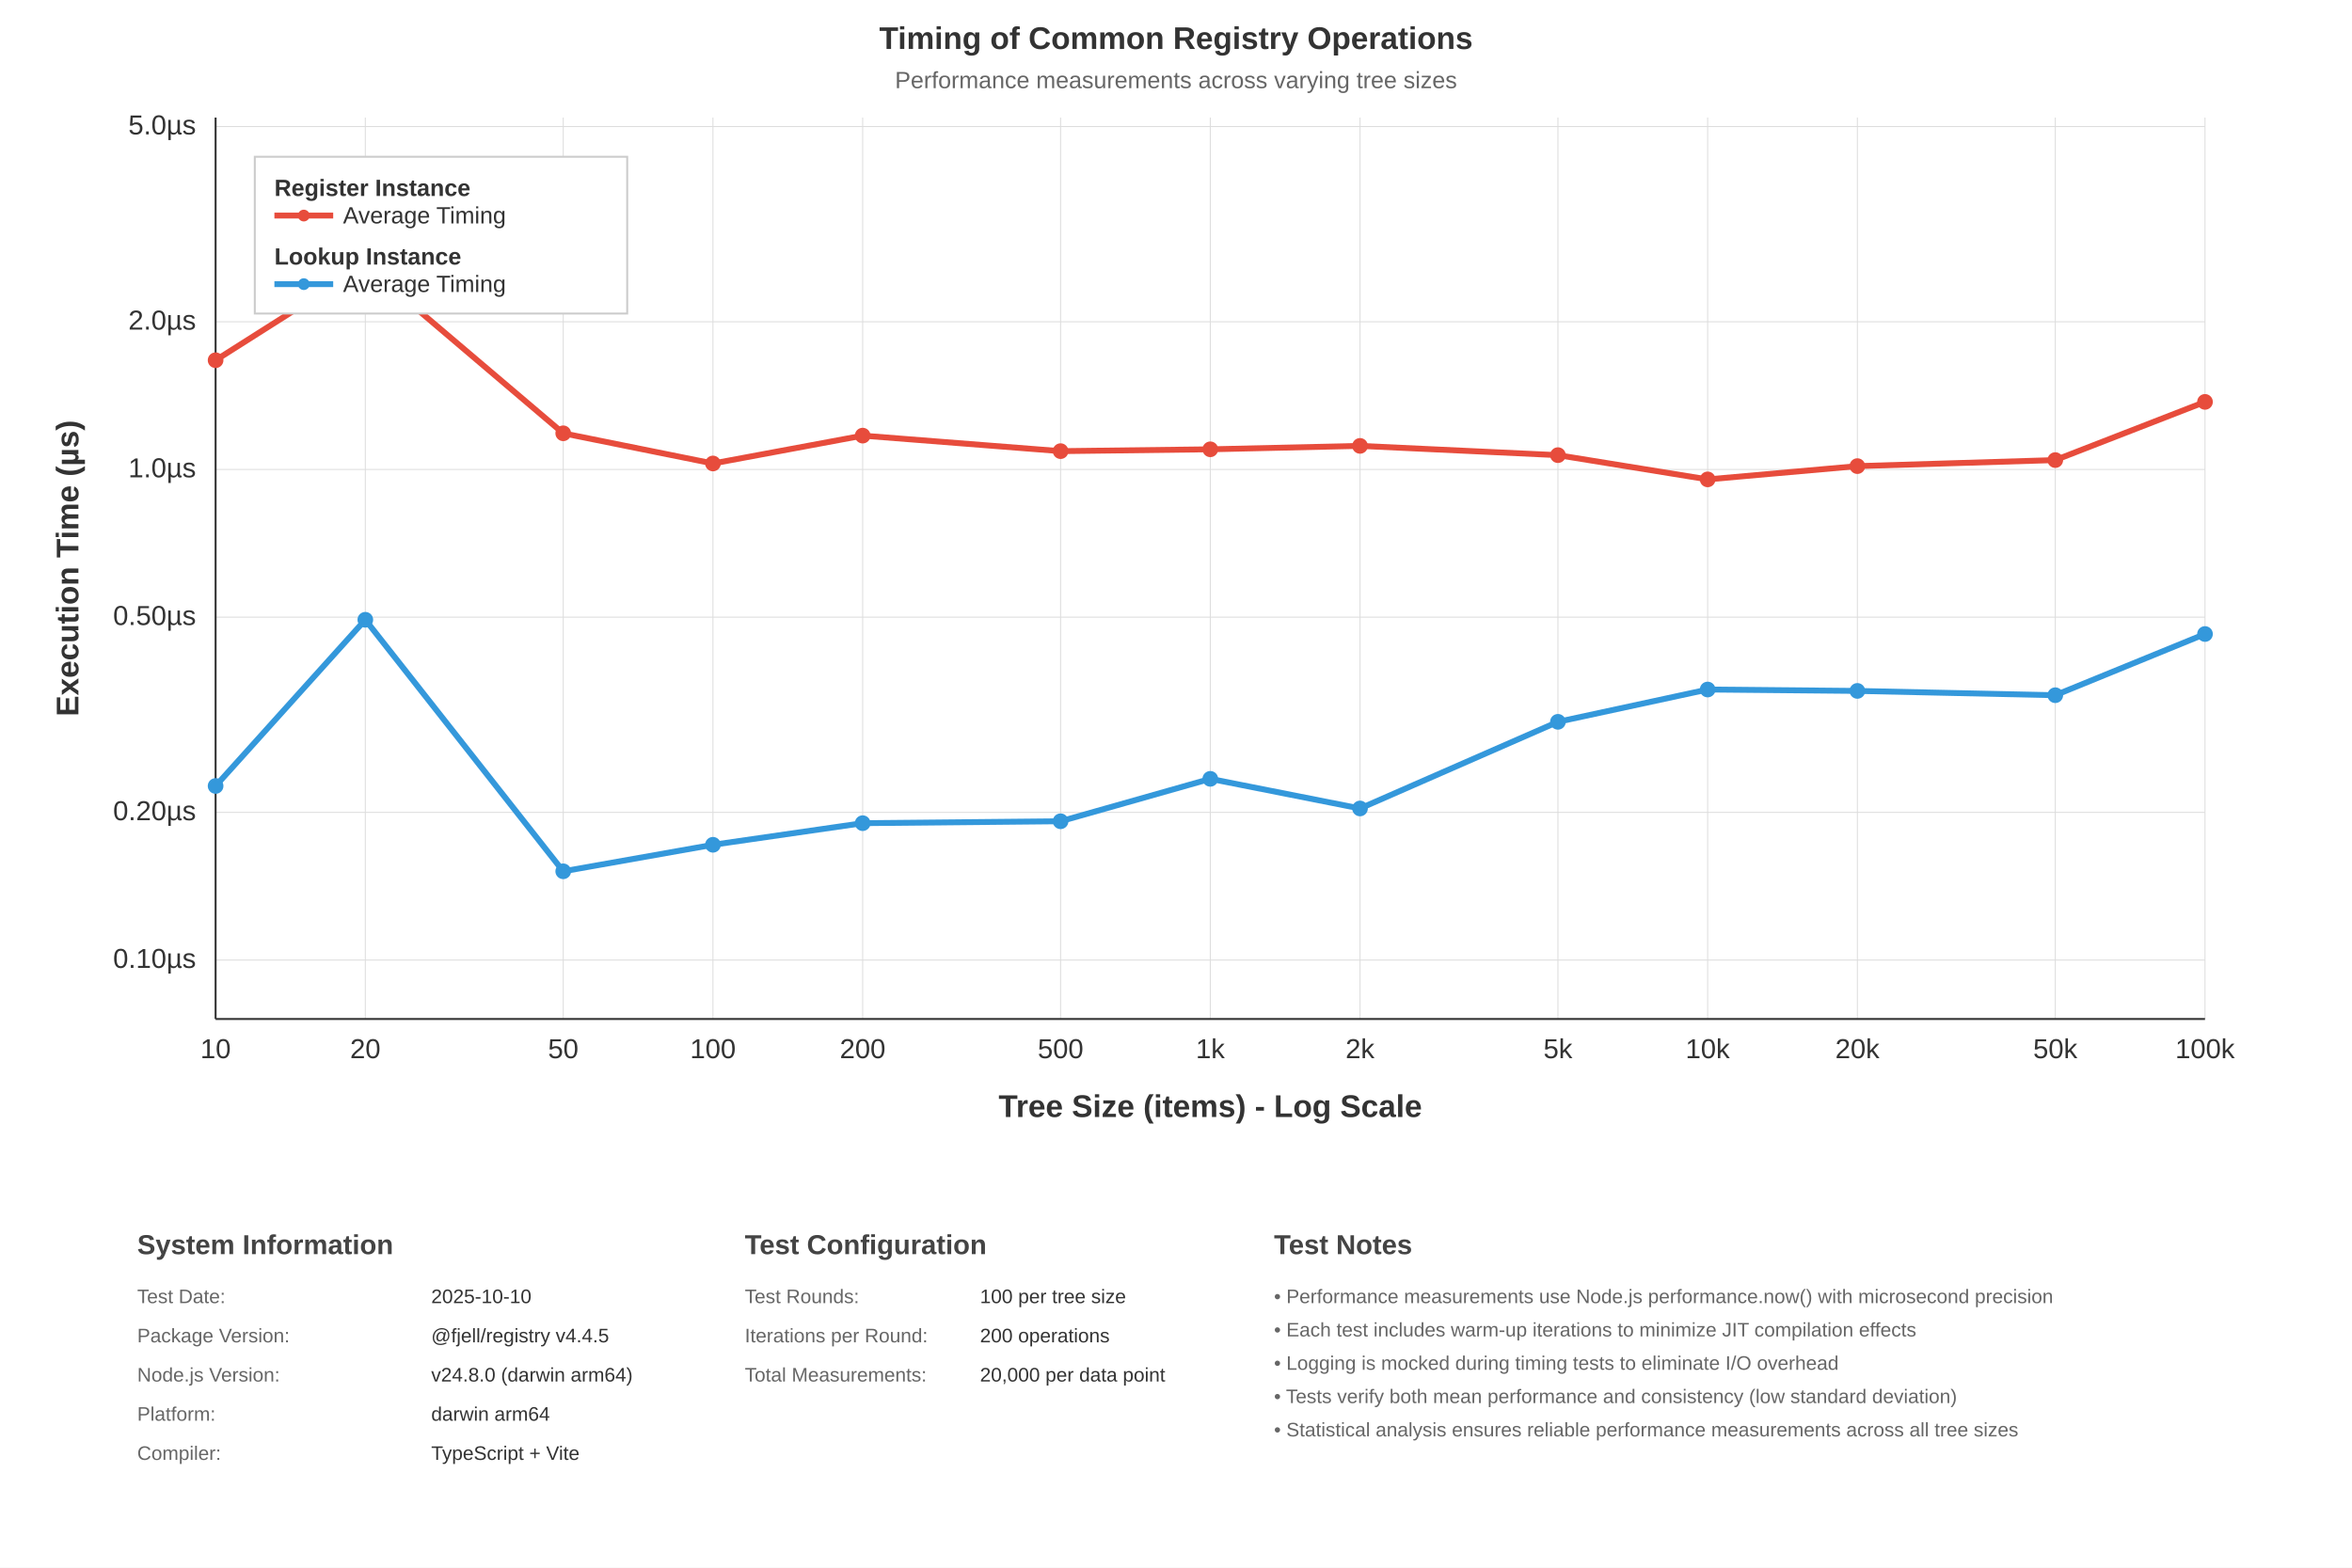
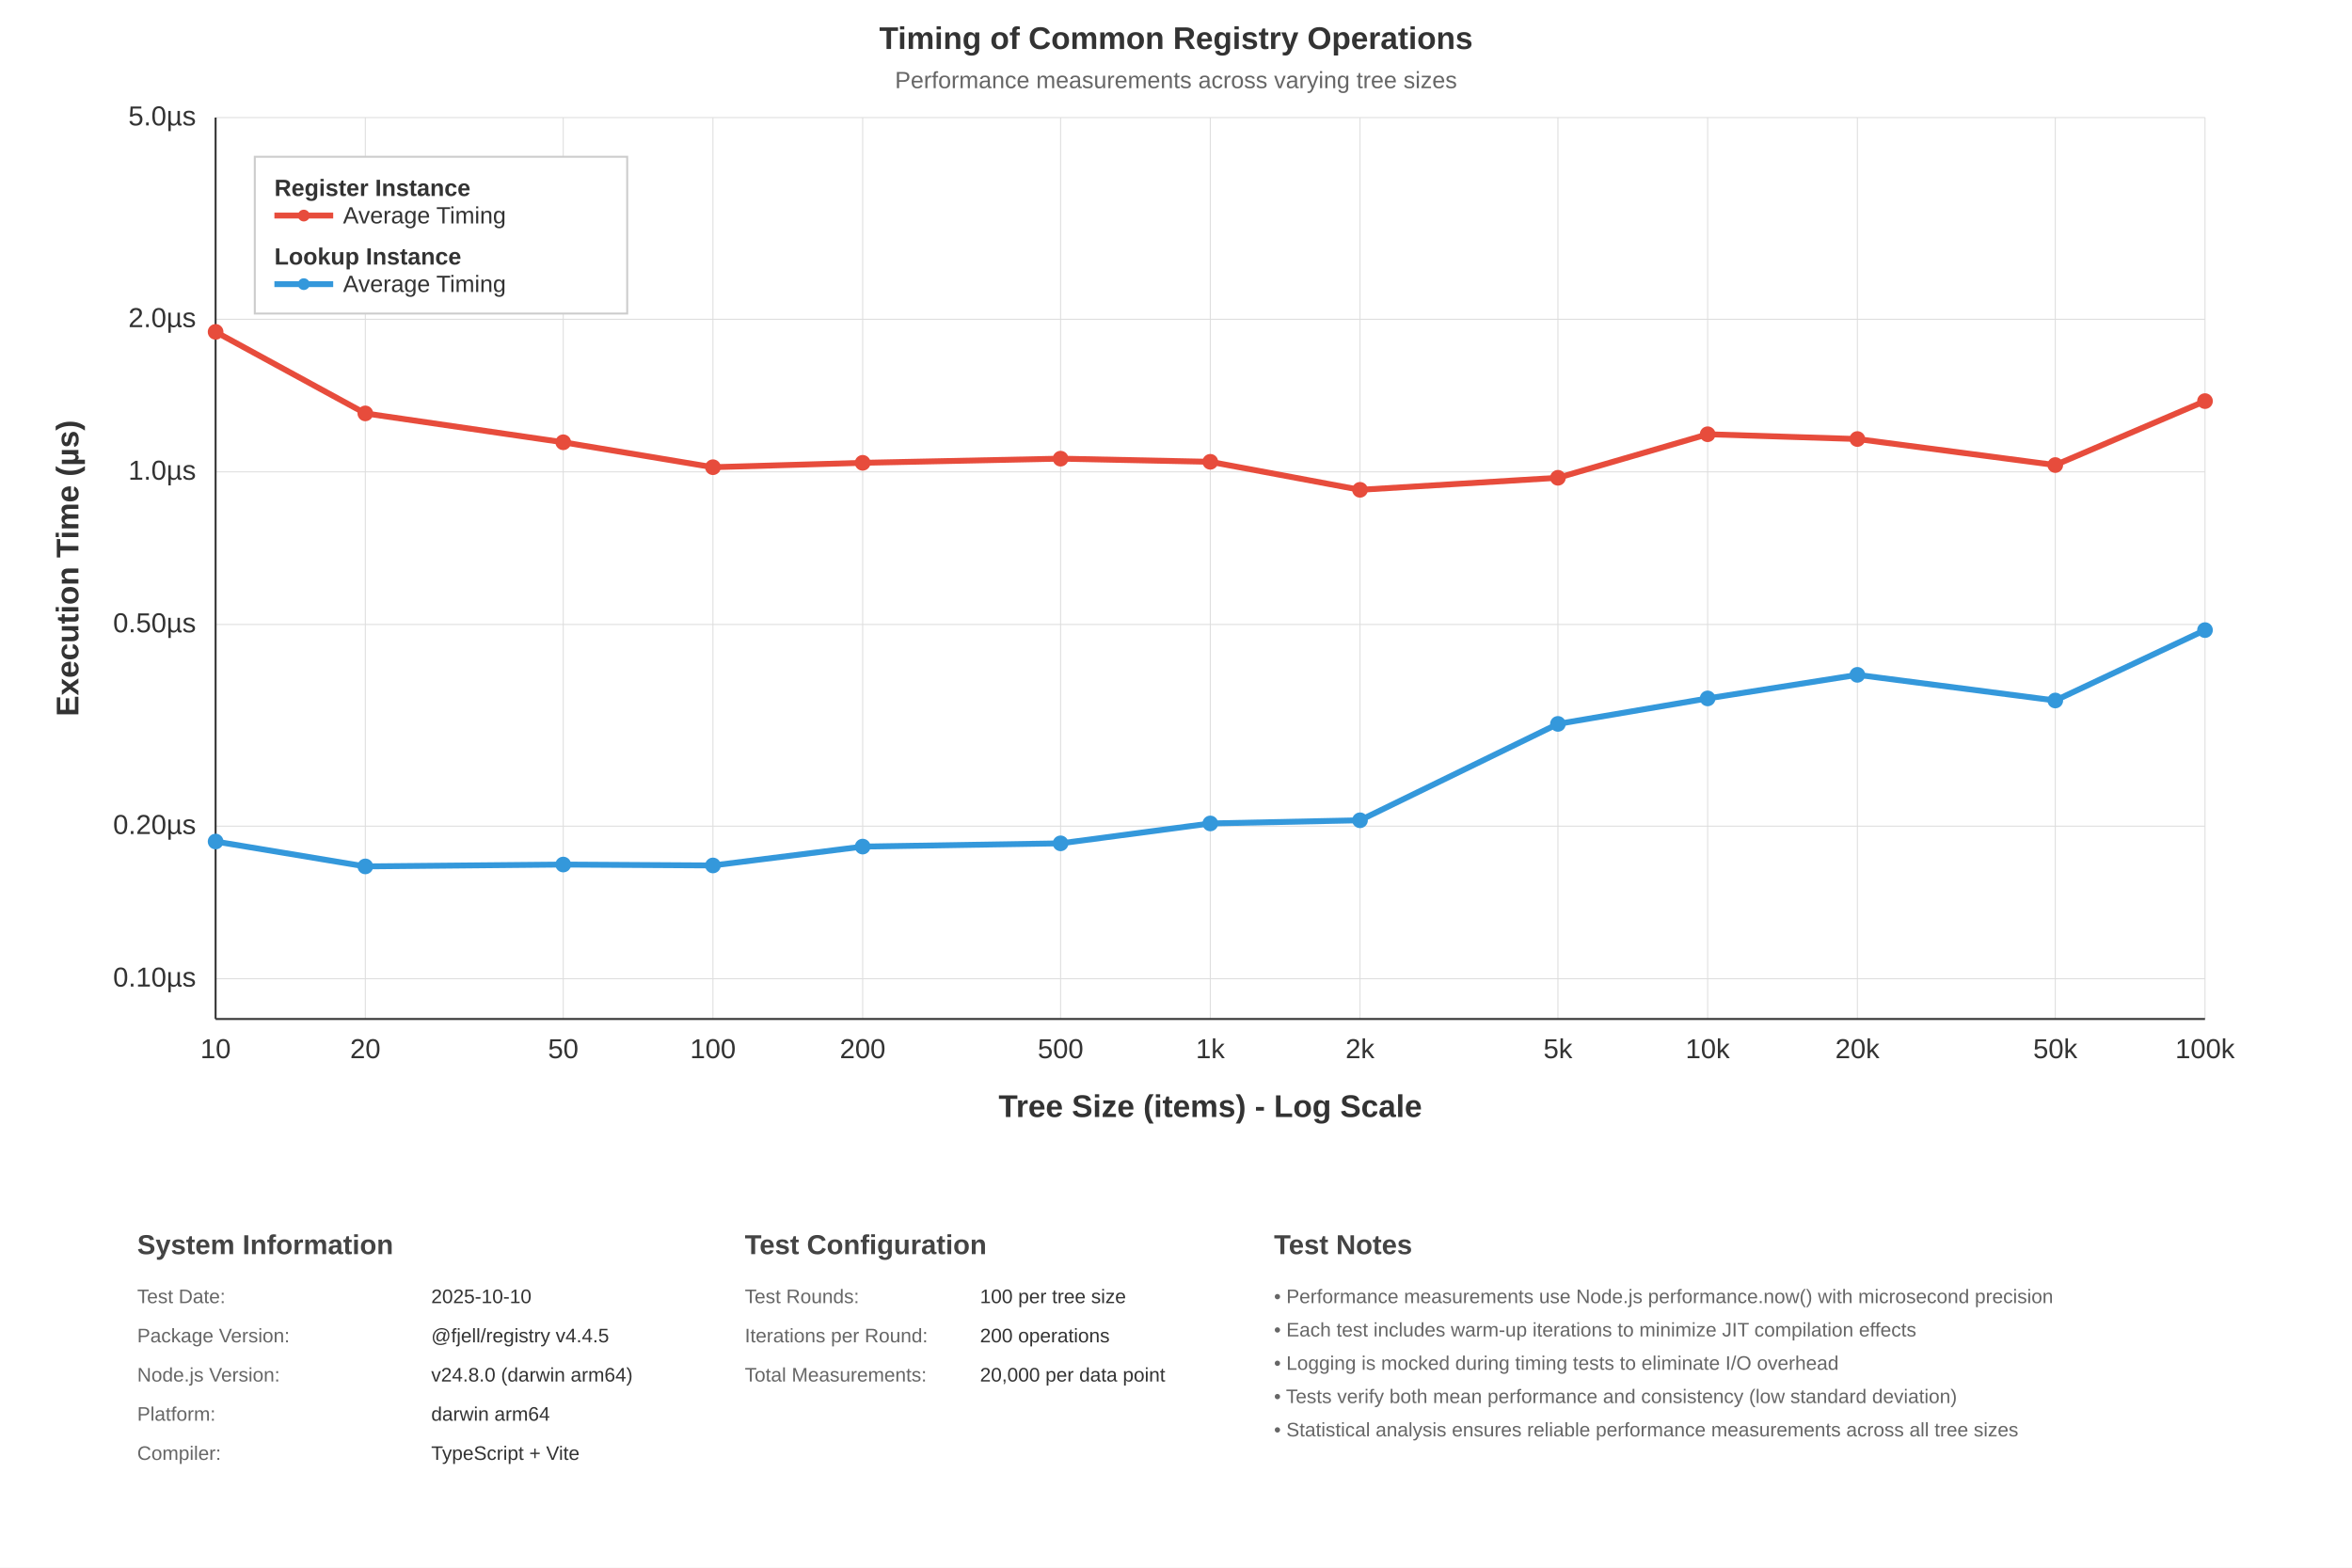
<svg xmlns="http://www.w3.org/2000/svg" width="1200" height="800">
  <style>
    .axis { stroke: #333; stroke-width: 1; }
    .grid { stroke: #ddd; stroke-width: 0.5; }
    .label { font-family: Arial, sans-serif; font-size: 14px; fill: #333; }
    .title { font-family: Arial, sans-serif; font-size: 16px; font-weight: bold; fill: #333; }
    .subtitle { font-family: Arial, sans-serif; font-size: 12px; fill: #666; }
    .register-mean { stroke: #e74c3c; stroke-width: 3; fill: none; }
    .lookup-mean { stroke: #3498db; stroke-width: 3; fill: none; }
    .register-band { fill: rgba(231, 76, 60, 0.2); stroke: #e74c3c; stroke-width: 1; }
    .lookup-band { fill: rgba(52, 152, 219, 0.2); stroke: #3498db; stroke-width: 1; }
    .register-dot { fill: #e74c3c; }
    .lookup-dot { fill: #3498db; }
    .legend { font-family: Arial, sans-serif; font-size: 12px; fill: #333; }
    .axis-title { font-family: Arial, sans-serif; font-size: 16px; font-weight: bold; fill: #333; }
    .metadata-title { font-family: Arial, sans-serif; font-size: 14px; font-weight: bold; fill: #333; }
    .metadata-section { font-family: Arial, sans-serif; font-size: 14px; font-weight: bold; fill: #444; }
    .metadata-label { font-family: Arial, sans-serif; font-size: 10px; fill: #666; }
    .metadata-value { font-family: Arial, sans-serif; font-size: 10px; fill: #333; }
  </style>
  <rect width="1200" height="800" fill="white" />
  <text x="600" y="25" text-anchor="middle" class="title">Timing of Common Registry Operations</text>
  <text x="600" y="45" text-anchor="middle" class="subtitle">Performance measurements across varying tree sizes</text>
  <g transform="translate(110,60)">
-     <line x1="0" y1="429.931" x2="1015" y2="429.931" class="grid" />
-     <text x="-10" y="433.931" text-anchor="end" class="label">0.10µs</text>
-     <line x1="0" y1="354.565" x2="1015" y2="354.565" class="grid" />
-     <text x="-10" y="358.565" text-anchor="end" class="label">0.20µs</text>
-     <line x1="0" y1="254.936" x2="1015" y2="254.936" class="grid" />
-     <text x="-10" y="258.936" text-anchor="end" class="label">0.50µs</text>
-     <line x1="0" y1="179.57" x2="1015" y2="179.57" class="grid" />
-     <text x="-10" y="183.57" text-anchor="end" class="label">1.0µs</text>
-     <line x1="0" y1="104.204" x2="1015" y2="104.204" class="grid" />
-     <text x="-10" y="108.204" text-anchor="end" class="label">2.0µs</text>
-     <line x1="0" y1="4.576" x2="1015" y2="4.576" class="grid" />
-     <text x="-10" y="8.576" text-anchor="end" class="label">5.0µs</text>
+     <line x1="0" y1="439.458" x2="1015" y2="439.458" class="grid" />
+     <text x="-10" y="443.458" text-anchor="end" class="label">0.10µs</text>
+     <line x1="0" y1="361.593" x2="1015" y2="361.593" class="grid" />
+     <text x="-10" y="365.593" text-anchor="end" class="label">0.20µs</text>
+     <line x1="0" y1="258.661" x2="1015" y2="258.661" class="grid" />
+     <text x="-10" y="262.661" text-anchor="end" class="label">0.50µs</text>
+     <line x1="0" y1="180.796" x2="1015" y2="180.796" class="grid" />
+     <text x="-10" y="184.796" text-anchor="end" class="label">1.0µs</text>
+     <line x1="0" y1="102.932" x2="1015" y2="102.932" class="grid" />
+     <text x="-10" y="106.932" text-anchor="end" class="label">2.0µs</text>
+     <line x1="0" y1="0" x2="1015" y2="0" class="grid" />
+     <text x="-10" y="4" text-anchor="end" class="label">5.0µs</text>
    <line x1="0" y1="0" x2="0" y2="460" class="grid" />
    <text x="0" y="480" text-anchor="middle" class="label">10</text>
    <line x1="76.386" y1="0" x2="76.386" y2="460" class="grid" />
    <text x="76.386" y="480" text-anchor="middle" class="label">20</text>
    <line x1="177.364" y1="0" x2="177.364" y2="460" class="grid" />
    <text x="177.364" y="480" text-anchor="middle" class="label">50</text>
    <line x1="253.75" y1="0" x2="253.75" y2="460" class="grid" />
    <text x="253.75" y="480" text-anchor="middle" class="label">100</text>
    <line x1="330.136" y1="0" x2="330.136" y2="460" class="grid" />
    <text x="330.136" y="480" text-anchor="middle" class="label">200</text>
    <line x1="431.114" y1="0" x2="431.114" y2="460" class="grid" />
    <text x="431.114" y="480" text-anchor="middle" class="label">500</text>
    <line x1="507.5" y1="0" x2="507.5" y2="460" class="grid" />
    <text x="507.5" y="480" text-anchor="middle" class="label">1k</text>
    <line x1="583.886" y1="0" x2="583.886" y2="460" class="grid" />
    <text x="583.886" y="480" text-anchor="middle" class="label">2k</text>
    <line x1="684.864" y1="0" x2="684.864" y2="460" class="grid" />
    <text x="684.864" y="480" text-anchor="middle" class="label">5k</text>
    <line x1="761.25" y1="0" x2="761.25" y2="460" class="grid" />
    <text x="761.25" y="480" text-anchor="middle" class="label">10k</text>
    <line x1="837.636" y1="0" x2="837.636" y2="460" class="grid" />
    <text x="837.636" y="480" text-anchor="middle" class="label">20k</text>
    <line x1="938.614" y1="0" x2="938.614" y2="460" class="grid" />
    <text x="938.614" y="480" text-anchor="middle" class="label">50k</text>
    <line x1="1015" y1="0" x2="1015" y2="460" class="grid" />
    <text x="1015" y="480" text-anchor="middle" class="label">100k</text>
    <line x1="0" y1="0" x2="0" y2="460" class="axis" />
    <line x1="0" y1="460" x2="1015" y2="460" class="axis" />
    <text x="507.5" y="510" text-anchor="middle" class="axis-title">Tree Size (items) - Log Scale</text>
    <text transform="rotate(-90,-70,230)" x="-70" y="230" text-anchor="middle" class="axis-title">Execution Time (µs)</text>
-     <path d="M 0 123.827 L 76.386 75.366 L 177.364 161.117 L 253.75 176.519 L 330.136 162.303 L 431.114 170.222 L 507.5 169.285 L 583.886 167.539 L 684.864 172.265 L 761.25 184.635 L 837.636 177.864 L 938.614 174.784 L 1015 145.086" class="register-mean" />
-     <path d="M 0 341.092 L 76.386 256.274 L 177.364 384.634 L 253.75 371.096 L 330.136 360.068 L 431.114 359.097 L 507.5 337.447 L 583.886 352.566 L 684.864 308.352 L 761.25 291.867 L 837.636 292.58 L 938.614 294.771 L 1015 263.538" class="lookup-mean" />
-     <circle cx="0" cy="123.827" r="4" class="register-dot" />
-     <circle cx="76.386" cy="75.366" r="4" class="register-dot" />
-     <circle cx="177.364" cy="161.117" r="4" class="register-dot" />
-     <circle cx="253.75" cy="176.519" r="4" class="register-dot" />
-     <circle cx="330.136" cy="162.303" r="4" class="register-dot" />
-     <circle cx="431.114" cy="170.222" r="4" class="register-dot" />
-     <circle cx="507.5" cy="169.285" r="4" class="register-dot" />
-     <circle cx="583.886" cy="167.539" r="4" class="register-dot" />
-     <circle cx="684.864" cy="172.265" r="4" class="register-dot" />
-     <circle cx="761.25" cy="184.635" r="4" class="register-dot" />
-     <circle cx="837.636" cy="177.864" r="4" class="register-dot" />
-     <circle cx="938.614" cy="174.784" r="4" class="register-dot" />
-     <circle cx="1015" cy="145.086" r="4" class="register-dot" />
-     <circle cx="0" cy="341.092" r="4" class="lookup-dot" />
-     <circle cx="76.386" cy="256.274" r="4" class="lookup-dot" />
-     <circle cx="177.364" cy="384.634" r="4" class="lookup-dot" />
-     <circle cx="253.75" cy="371.096" r="4" class="lookup-dot" />
-     <circle cx="330.136" cy="360.068" r="4" class="lookup-dot" />
-     <circle cx="431.114" cy="359.097" r="4" class="lookup-dot" />
-     <circle cx="507.5" cy="337.447" r="4" class="lookup-dot" />
-     <circle cx="583.886" cy="352.566" r="4" class="lookup-dot" />
-     <circle cx="684.864" cy="308.352" r="4" class="lookup-dot" />
-     <circle cx="761.25" cy="291.867" r="4" class="lookup-dot" />
-     <circle cx="837.636" cy="292.58" r="4" class="lookup-dot" />
-     <circle cx="938.614" cy="294.771" r="4" class="lookup-dot" />
-     <circle cx="1015" cy="263.538" r="4" class="lookup-dot" />
+     <path d="M 0 109.359 L 76.386 150.964 L 177.364 165.695 L 253.75 178.421 L 330.136 176.179 L 431.114 174.055 L 507.5 175.662 L 583.886 189.958 L 684.864 183.813 L 761.25 161.6 L 837.636 164.039 L 938.614 177.317 L 1015 144.684" class="register-mean" />
+     <path d="M 0 369.436 L 76.386 382.135 L 177.364 381.184 L 253.75 381.646 L 330.136 372.02 L 431.114 370.365 L 507.5 360.21 L 583.886 358.596 L 684.864 309.412 L 761.25 296.406 L 837.636 284.375 L 938.614 297.47 L 1015 261.547" class="lookup-mean" />
+     <circle cx="0" cy="109.359" r="4" class="register-dot" />
+     <circle cx="76.386" cy="150.964" r="4" class="register-dot" />
+     <circle cx="177.364" cy="165.695" r="4" class="register-dot" />
+     <circle cx="253.75" cy="178.421" r="4" class="register-dot" />
+     <circle cx="330.136" cy="176.179" r="4" class="register-dot" />
+     <circle cx="431.114" cy="174.055" r="4" class="register-dot" />
+     <circle cx="507.5" cy="175.662" r="4" class="register-dot" />
+     <circle cx="583.886" cy="189.958" r="4" class="register-dot" />
+     <circle cx="684.864" cy="183.813" r="4" class="register-dot" />
+     <circle cx="761.25" cy="161.6" r="4" class="register-dot" />
+     <circle cx="837.636" cy="164.039" r="4" class="register-dot" />
+     <circle cx="938.614" cy="177.317" r="4" class="register-dot" />
+     <circle cx="1015" cy="144.684" r="4" class="register-dot" />
+     <circle cx="0" cy="369.436" r="4" class="lookup-dot" />
+     <circle cx="76.386" cy="382.135" r="4" class="lookup-dot" />
+     <circle cx="177.364" cy="381.184" r="4" class="lookup-dot" />
+     <circle cx="253.75" cy="381.646" r="4" class="lookup-dot" />
+     <circle cx="330.136" cy="372.02" r="4" class="lookup-dot" />
+     <circle cx="431.114" cy="370.365" r="4" class="lookup-dot" />
+     <circle cx="507.5" cy="360.21" r="4" class="lookup-dot" />
+     <circle cx="583.886" cy="358.596" r="4" class="lookup-dot" />
+     <circle cx="684.864" cy="309.412" r="4" class="lookup-dot" />
+     <circle cx="761.25" cy="296.406" r="4" class="lookup-dot" />
+     <circle cx="837.636" cy="284.375" r="4" class="lookup-dot" />
+     <circle cx="938.614" cy="297.47" r="4" class="lookup-dot" />
+     <circle cx="1015" cy="261.547" r="4" class="lookup-dot" />
    <g transform="translate(20, 20)">
      <rect x="0" y="0" width="190" height="80" fill="white" stroke="#ccc" stroke-width="1" />
      <text x="10" y="20" class="legend" font-weight="bold">Register Instance</text>
      <line x1="10" y1="30" x2="40" y2="30" class="register-mean" />
      <circle cx="25" cy="30" r="3" class="register-dot" />
      <text x="45" y="34" class="legend">Average Timing</text>
      <text x="10" y="55" class="legend" font-weight="bold">Lookup Instance</text>
      <line x1="10" y1="65" x2="40" y2="65" class="lookup-mean" />
      <circle cx="25" cy="65" r="3" class="lookup-dot" />
      <text x="45" y="69" class="legend">Average Timing</text>
    </g>
  </g>
  <g transform="translate(50, 620)">
    <g transform="translate(20, 20)">
      <text x="0" y="0" class="metadata-section">System Information</text>
      <text x="0" y="25" class="metadata-label">Test Date:</text>
      <text x="150" y="25" class="metadata-value">2025-10-10</text>
      <text x="0" y="45" class="metadata-label">Package Version:</text>
      <text x="150" y="45" class="metadata-value">@fjell/registry v4.4.5</text>
      <text x="0" y="65" class="metadata-label">Node.js Version:</text>
      <text x="150" y="65" class="metadata-value">v24.8.0 (darwin arm64)</text>
      <text x="0" y="85" class="metadata-label">Platform:</text>
      <text x="150" y="85" class="metadata-value">darwin arm64</text>
      <text x="0" y="105" class="metadata-label">Compiler:</text>
      <text x="150" y="105" class="metadata-value">TypeScript + Vite</text>
    </g>
    <g transform="translate(330, 20)">
      <text x="0" y="0" class="metadata-section">Test Configuration</text>
      <text x="0" y="25" class="metadata-label">Test Rounds:</text>
      <text x="120" y="25" class="metadata-value">100 per tree size</text>
      <text x="0" y="45" class="metadata-label">Iterations per Round:</text>
      <text x="120" y="45" class="metadata-value">200 operations</text>
      <text x="0" y="65" class="metadata-label">Total Measurements:</text>
      <text x="120" y="65" class="metadata-value">20,000 per data point</text>
    </g>
    <g transform="translate(600, 20)">
      <text x="0" y="0" class="metadata-section">Test Notes</text>
      <text x="0" y="25" class="metadata-label">• Performance measurements use Node.js performance.now() with microsecond precision</text>
      <text x="0" y="42" class="metadata-label">• Each test includes warm-up iterations to minimize JIT compilation effects</text>
      <text x="0" y="59" class="metadata-label">• Logging is mocked during timing tests to eliminate I/O overhead</text>
      <text x="0" y="76" class="metadata-label">• Tests verify both mean performance and consistency (low standard deviation)</text>
      <text x="0" y="93" class="metadata-label">• Statistical analysis ensures reliable performance measurements across all tree sizes</text>
    </g>
  </g>
</svg>
